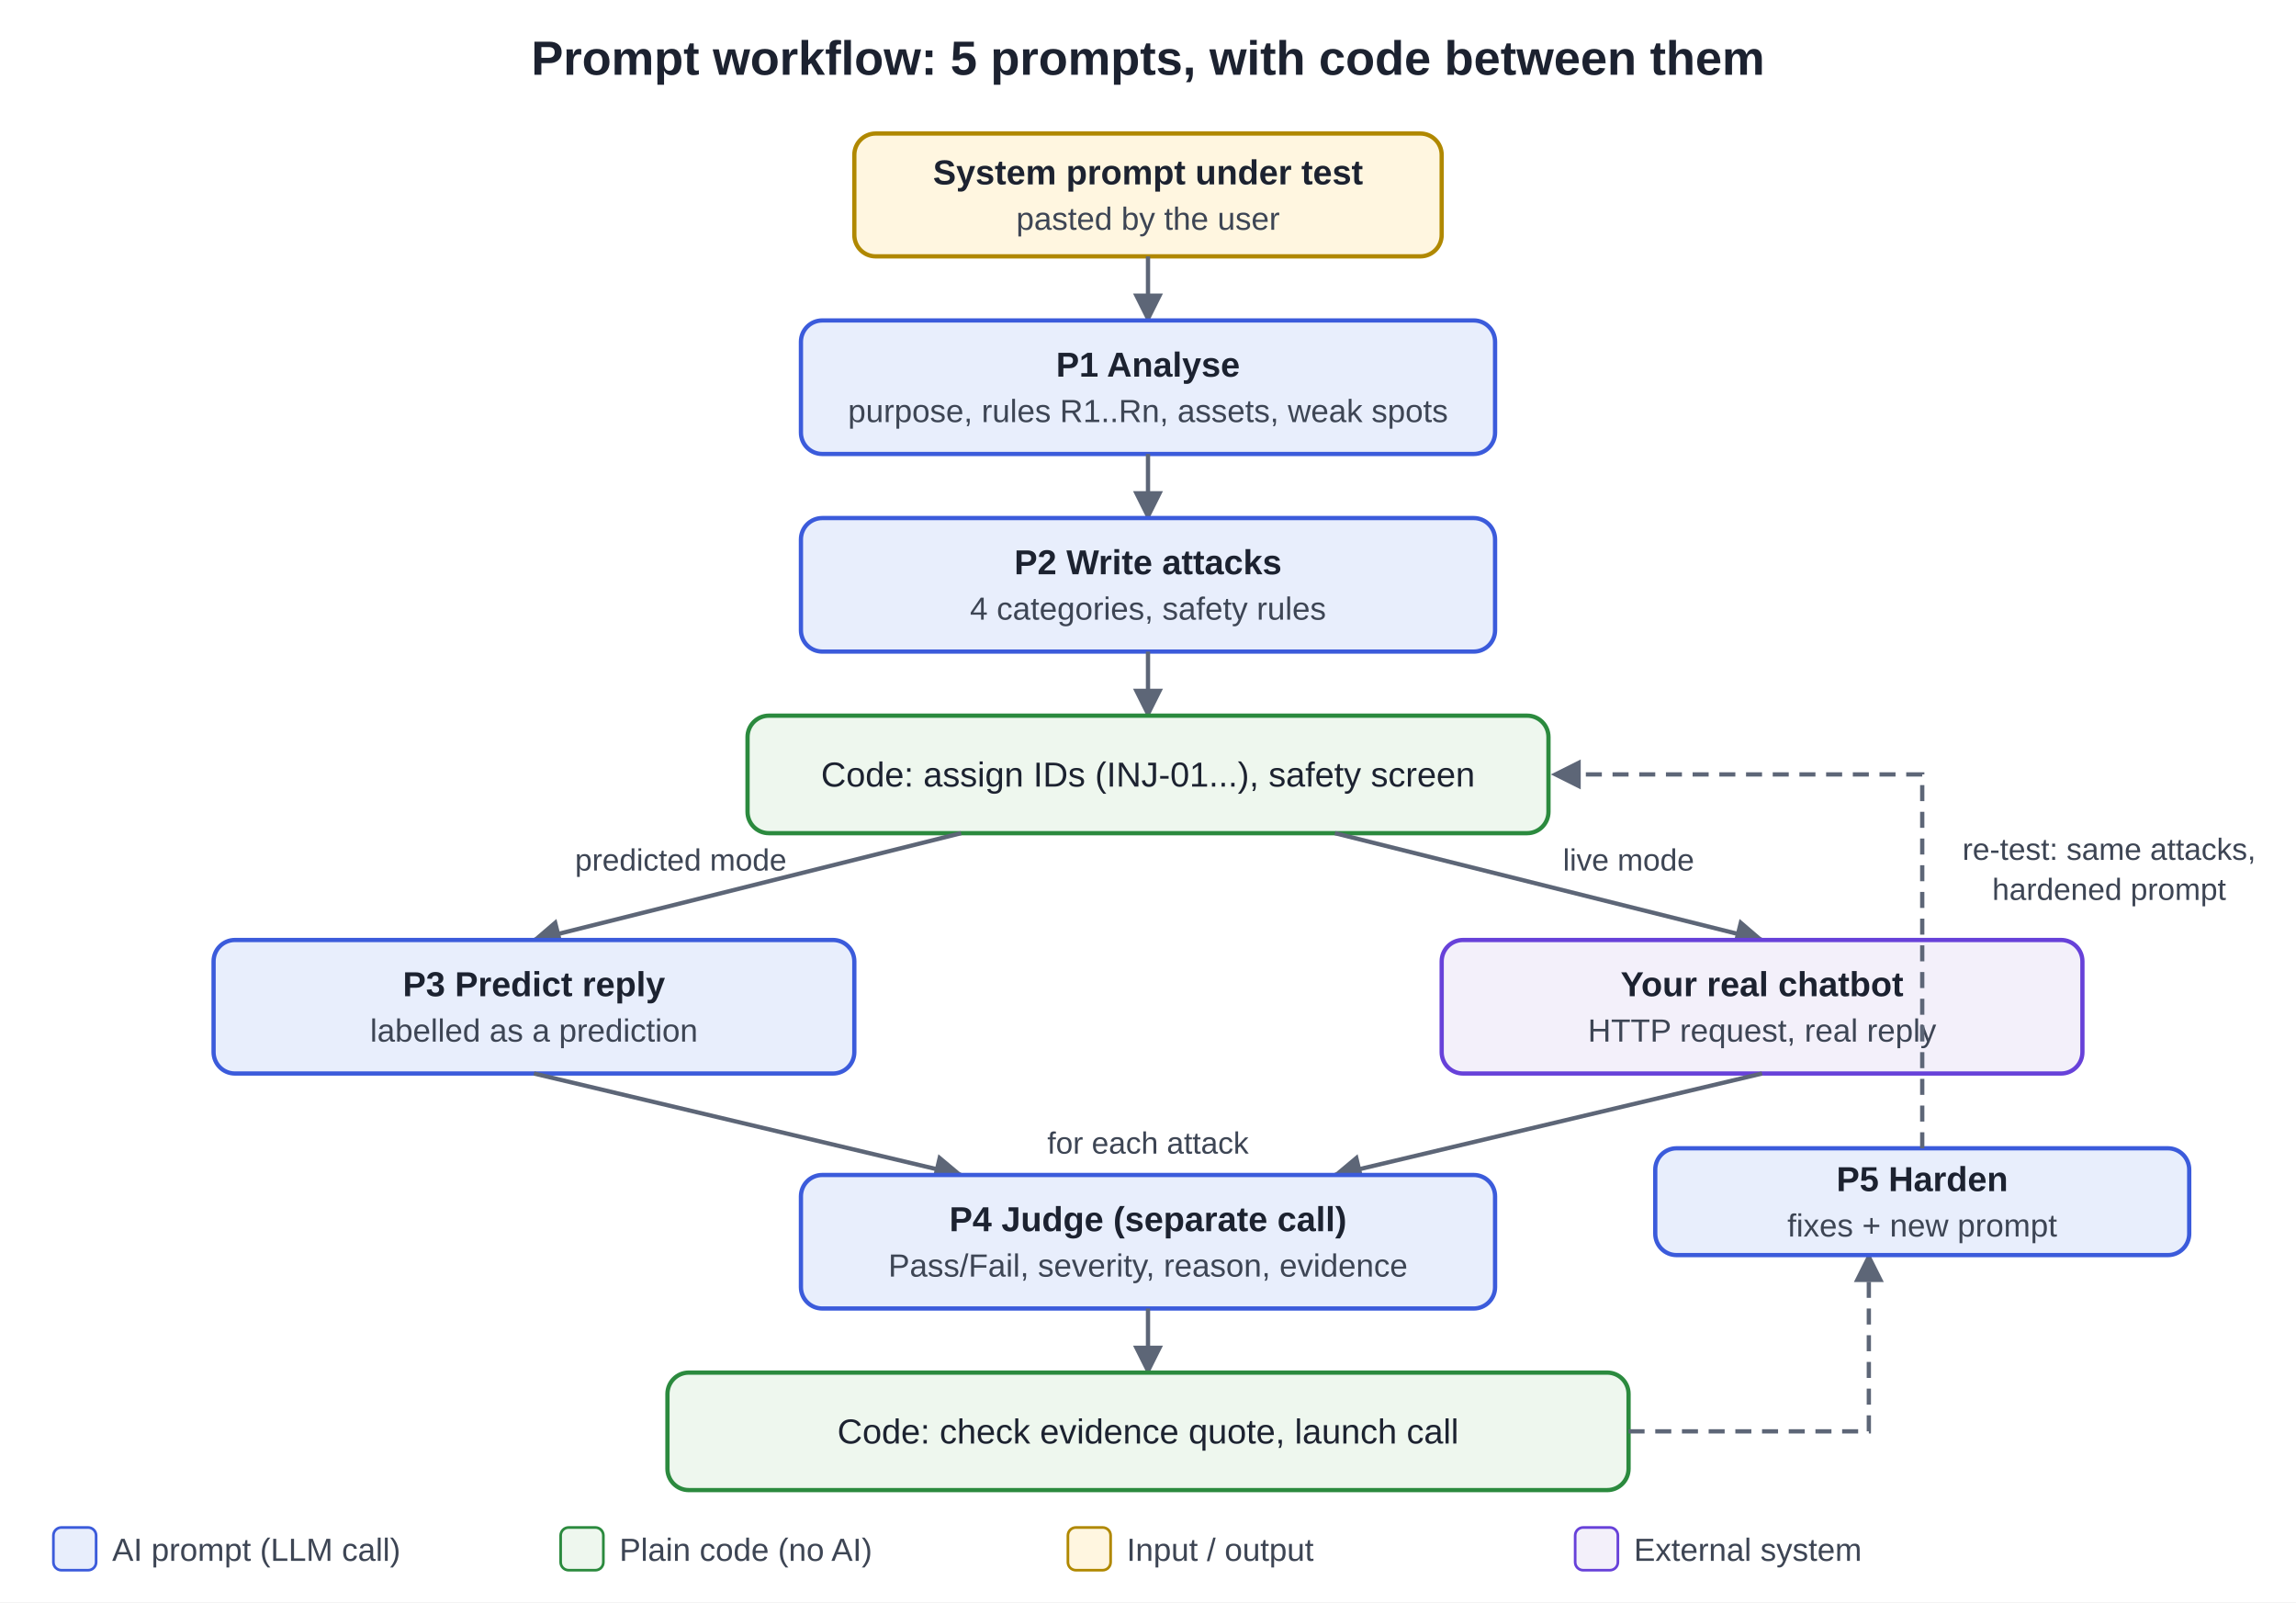
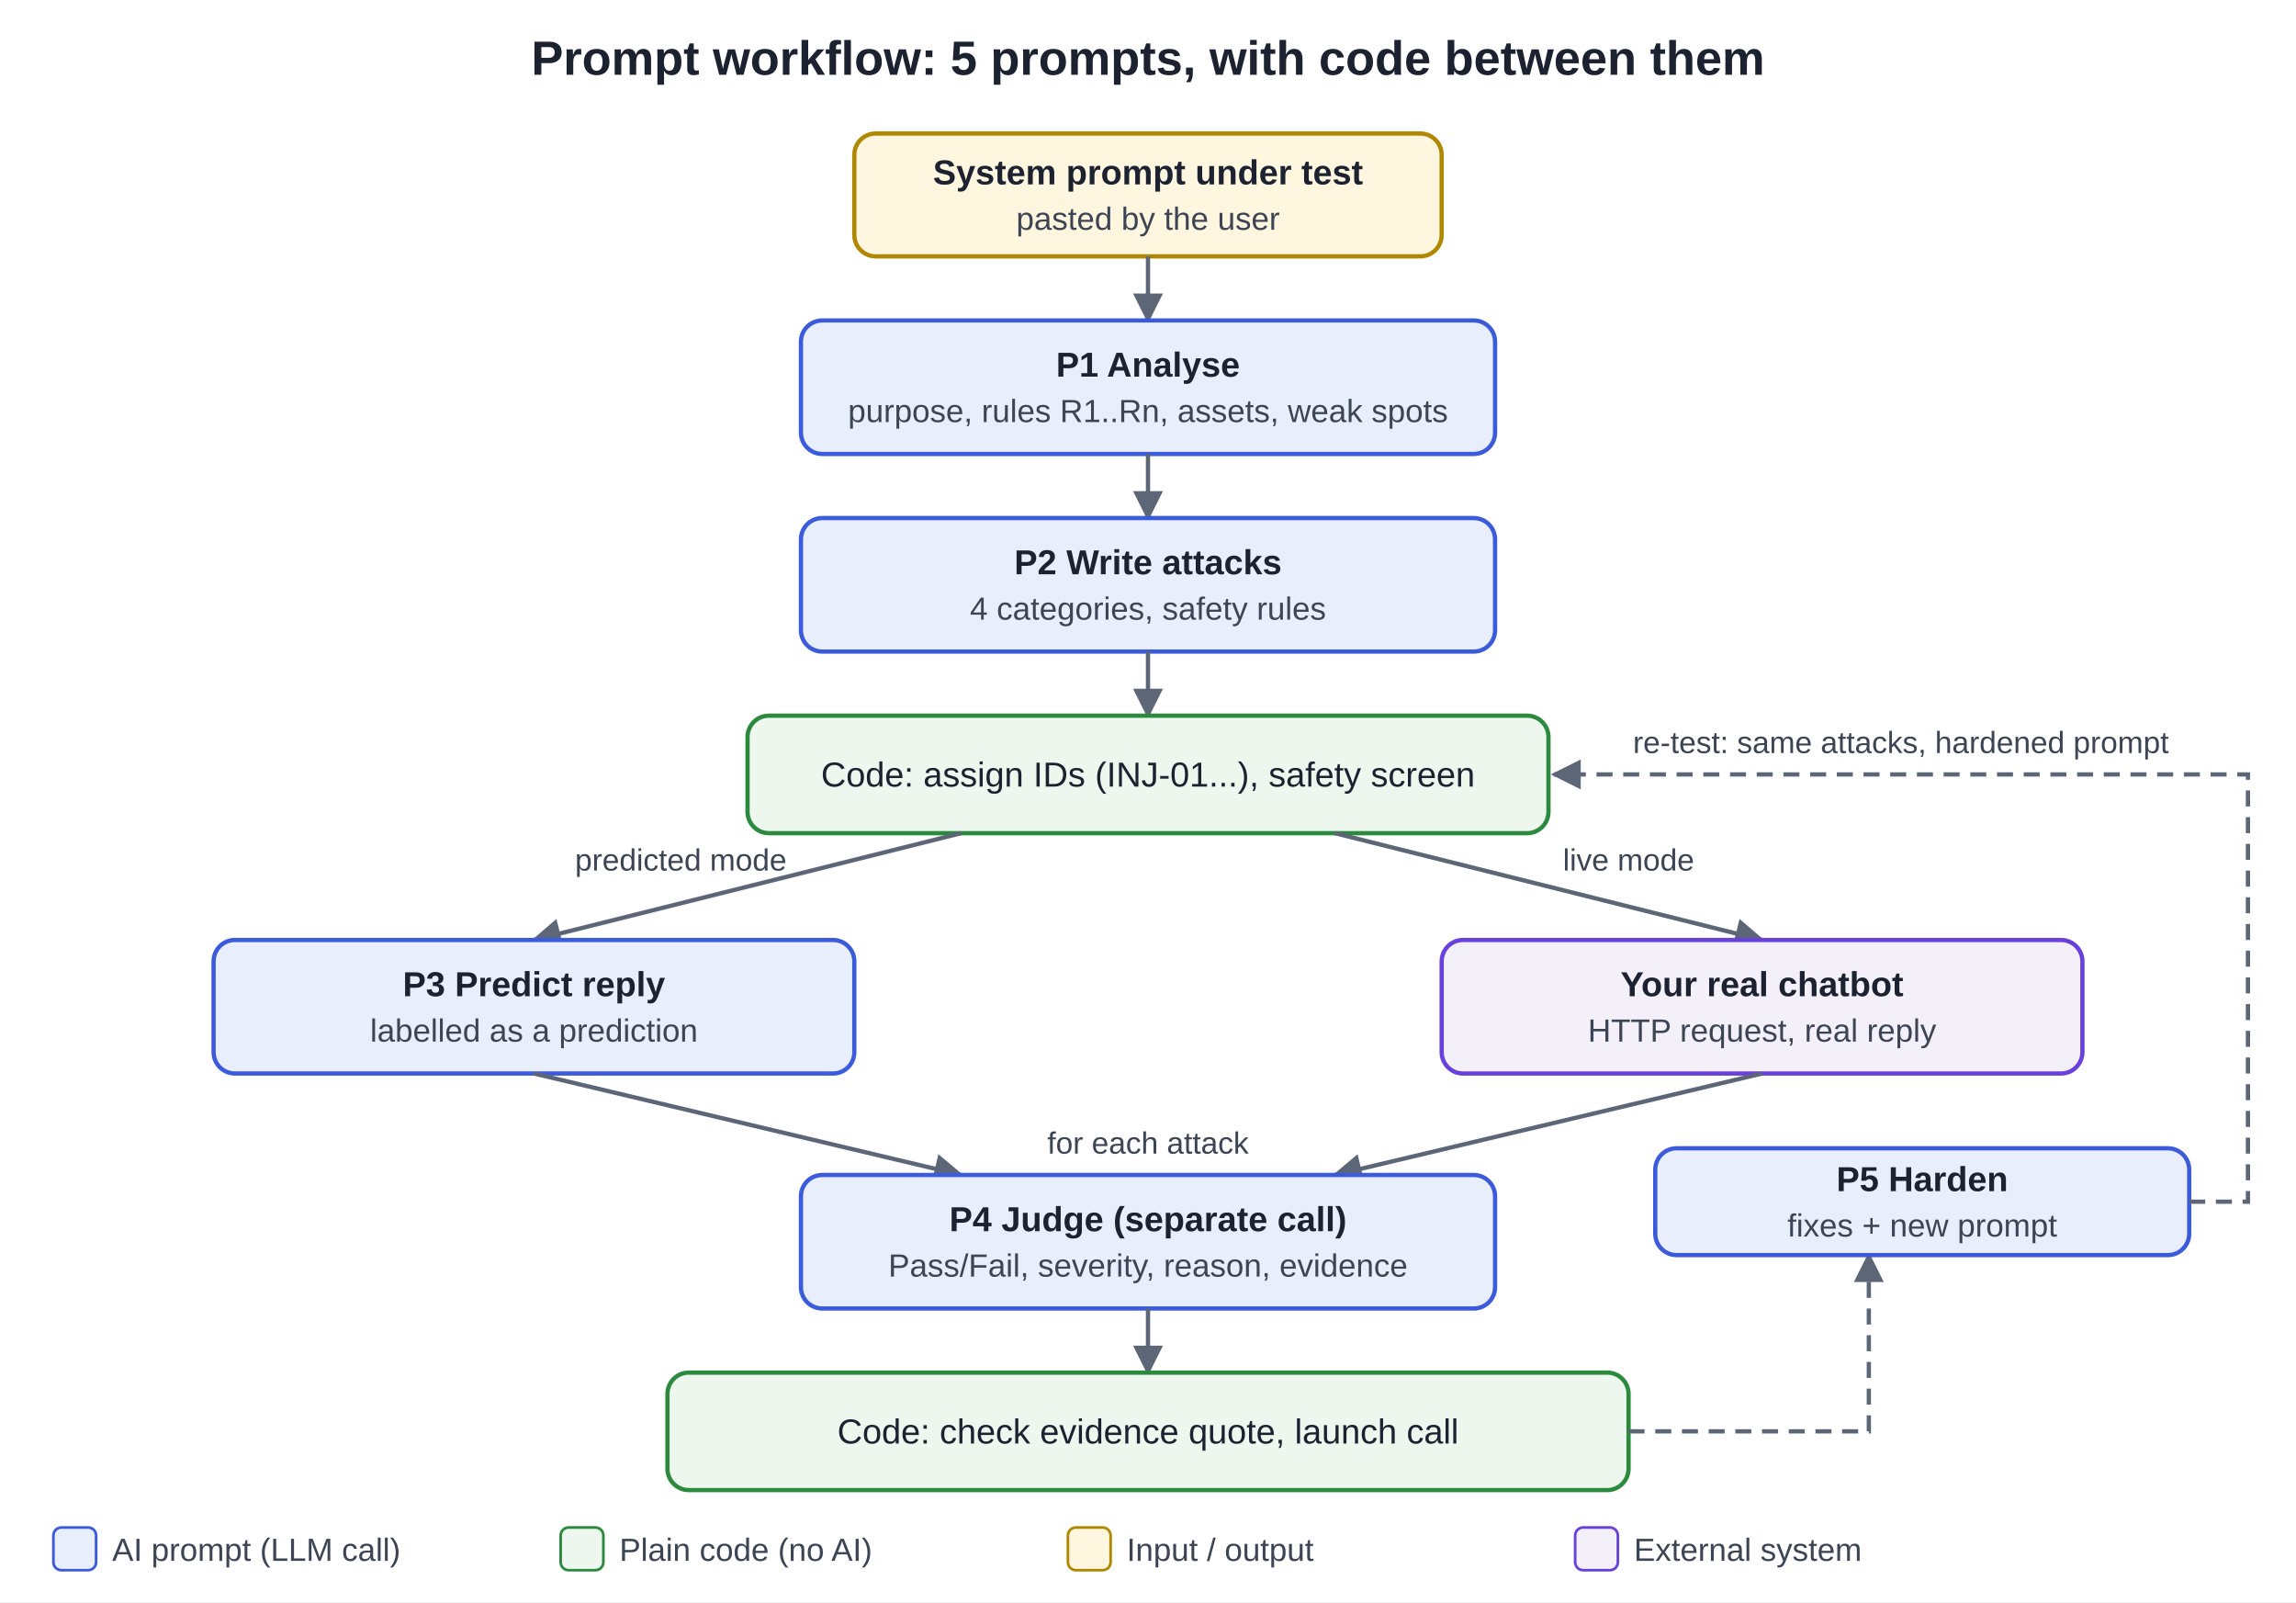
<svg xmlns="http://www.w3.org/2000/svg" viewBox="0 0 860 600" width="860" height="600" font-family="Segoe UI, Arial, sans-serif">
  <defs>
    <marker id="arrow" viewBox="0 0 10 10" refX="9" refY="5" markerWidth="7" markerHeight="7" orient="auto-start-reverse">
      <path d="M0,0 L10,5 L0,10 z" fill="#5d6677" />
    </marker>
  </defs>
  <rect width="860" height="600" fill="#ffffff" />
  <text x="430.0" y="28" text-anchor="middle" font-size="18" font-weight="700" fill="#1c2230">Prompt workflow: 5 prompts, with code between them</text>
  <rect x="320" y="50" width="220" height="46" rx="8" fill="#fff6e0" stroke="#b08800" stroke-width="1.6" />
  <text x="430.0" y="69.05" text-anchor="middle" font-size="13" font-weight="700" fill="#1c2230">System prompt under test</text>
  <text x="430.0" y="86.05" text-anchor="middle" font-size="12" font-weight="400" fill="#3d4554">pasted by the user</text>
  <line x1="430" y1="96" x2="430" y2="120" stroke="#5d6677" stroke-width="1.6" marker-end="url(#arrow)" />
  <rect x="300" y="120" width="260" height="50" rx="8" fill="#e8eefc" stroke="#3b5bdb" stroke-width="1.6" />
  <text x="430.0" y="141.05" text-anchor="middle" font-size="13" font-weight="700" fill="#1c2230">P1 Analyse</text>
  <text x="430.0" y="158.05" text-anchor="middle" font-size="12" font-weight="400" fill="#3d4554">purpose, rules R1..Rn, assets, weak spots</text>
  <line x1="430" y1="170" x2="430" y2="194" stroke="#5d6677" stroke-width="1.6" marker-end="url(#arrow)" />
  <rect x="300" y="194" width="260" height="50" rx="8" fill="#e8eefc" stroke="#3b5bdb" stroke-width="1.6" />
  <text x="430.0" y="215.05" text-anchor="middle" font-size="13" font-weight="700" fill="#1c2230">P2 Write attacks</text>
  <text x="430.0" y="232.05" text-anchor="middle" font-size="12" font-weight="400" fill="#3d4554">4 categories, safety rules</text>
  <line x1="430" y1="244" x2="430" y2="268" stroke="#5d6677" stroke-width="1.6" marker-end="url(#arrow)" />
  <rect x="280" y="268" width="300" height="44" rx="8" fill="#eef7ee" stroke="#2b8a3e" stroke-width="1.6" />
  <text x="430.0" y="294.55" text-anchor="middle" font-size="13" font-weight="400" fill="#1c2230">Code: assign IDs (INJ-01...), safety screen</text>
  <path d="M 360 312 L 200 352" fill="none" stroke="#5d6677" stroke-width="1.6" marker-end="url(#arrow)" />
  <text x="255" y="326" text-anchor="middle" font-size="11.5" fill="#3d4554">predicted mode</text>
  <path d="M 500 312 L 660 352" fill="none" stroke="#5d6677" stroke-width="1.6" marker-end="url(#arrow)" />
  <text x="610" y="326" text-anchor="middle" font-size="11.5" fill="#3d4554">live mode</text>
  <rect x="80" y="352" width="240" height="50" rx="8" fill="#e8eefc" stroke="#3b5bdb" stroke-width="1.6" />
  <text x="200.0" y="373.05" text-anchor="middle" font-size="13" font-weight="700" fill="#1c2230">P3 Predict reply</text>
  <text x="200.0" y="390.05" text-anchor="middle" font-size="12" font-weight="400" fill="#3d4554">labelled as a prediction</text>
  <rect x="540" y="352" width="240" height="50" rx="8" fill="#f3f0fa" stroke="#6741d9" stroke-width="1.6" />
  <text x="660.0" y="373.05" text-anchor="middle" font-size="13" font-weight="700" fill="#1c2230">Your real chatbot</text>
  <text x="660.0" y="390.05" text-anchor="middle" font-size="12" font-weight="400" fill="#3d4554">HTTP request, real reply</text>
  <path d="M 200 402 L 360 440" fill="none" stroke="#5d6677" stroke-width="1.6" marker-end="url(#arrow)" />
  <path d="M 660 402 L 500 440" fill="none" stroke="#5d6677" stroke-width="1.6" marker-end="url(#arrow)" />
  <text x="430" y="432" text-anchor="middle" font-size="11.5" font-weight="400" fill="#3d4554">for each attack</text>
  <rect x="300" y="440" width="260" height="50" rx="8" fill="#e8eefc" stroke="#3b5bdb" stroke-width="1.6" />
  <text x="430.0" y="461.05" text-anchor="middle" font-size="13" font-weight="700" fill="#1c2230">P4 Judge (separate call)</text>
  <text x="430.0" y="478.05" text-anchor="middle" font-size="12" font-weight="400" fill="#3d4554">Pass/Fail, severity, reason, evidence</text>
  <line x1="430" y1="490" x2="430" y2="514" stroke="#5d6677" stroke-width="1.6" marker-end="url(#arrow)" />
  <rect x="250" y="514" width="360" height="44" rx="8" fill="#eef7ee" stroke="#2b8a3e" stroke-width="1.6" />
  <text x="430.0" y="540.55" text-anchor="middle" font-size="13" font-weight="400" fill="#1c2230">Code: check evidence quote, launch call</text>
  <path d="M 610 536 L 700 536 L 700 470" fill="none" stroke="#5d6677" stroke-width="1.6" stroke-dasharray="6 4" marker-end="url(#arrow)" />
  <rect x="620" y="430" width="200" height="40" rx="8" fill="#e8eefc" stroke="#3b5bdb" stroke-width="1.6" />
  <text x="720.0" y="446.05" text-anchor="middle" font-size="13" font-weight="700" fill="#1c2230">P5 Harden</text>
  <text x="720.0" y="463.05" text-anchor="middle" font-size="12" font-weight="400" fill="#3d4554">fixes + new prompt</text>
-   <path d="M 720 430 L 720 290 L 582 290" fill="none" stroke="#5d6677" stroke-width="1.6" stroke-dasharray="6 4" marker-end="url(#arrow)" />
-   <text x="790" y="322" text-anchor="middle" font-size="11.5" fill="#3d4554">re-test: same attacks,</text>
-   <text x="790" y="337" text-anchor="middle" font-size="11.5" font-weight="400" fill="#3d4554">hardened prompt</text>
+   <path d="M 820 450 L 842 450 L 842 290 L 582 290" fill="none" stroke="#5d6677" stroke-width="1.6" stroke-dasharray="6 4" marker-end="url(#arrow)" />
+   <text x="712" y="282" text-anchor="middle" font-size="11.5" font-weight="400" fill="#3d4554">re-test: same attacks, hardened prompt</text>
  <rect x="20" y="572" width="16" height="16" rx="3" fill="#e8eefc" stroke="#3b5bdb" />
  <text x="42" y="584.5" text-anchor="start" font-size="12" font-weight="400" fill="#3d4554">AI prompt (LLM call)</text>
  <rect x="210" y="572" width="16" height="16" rx="3" fill="#eef7ee" stroke="#2b8a3e" />
  <text x="232" y="584.5" text-anchor="start" font-size="12" font-weight="400" fill="#3d4554">Plain code (no AI)</text>
  <rect x="400" y="572" width="16" height="16" rx="3" fill="#fff6e0" stroke="#b08800" />
  <text x="422" y="584.5" text-anchor="start" font-size="12" font-weight="400" fill="#3d4554">Input / output</text>
  <rect x="590" y="572" width="16" height="16" rx="3" fill="#f3f0fa" stroke="#6741d9" />
  <text x="612" y="584.5" text-anchor="start" font-size="12" font-weight="400" fill="#3d4554">External system</text>
</svg>
